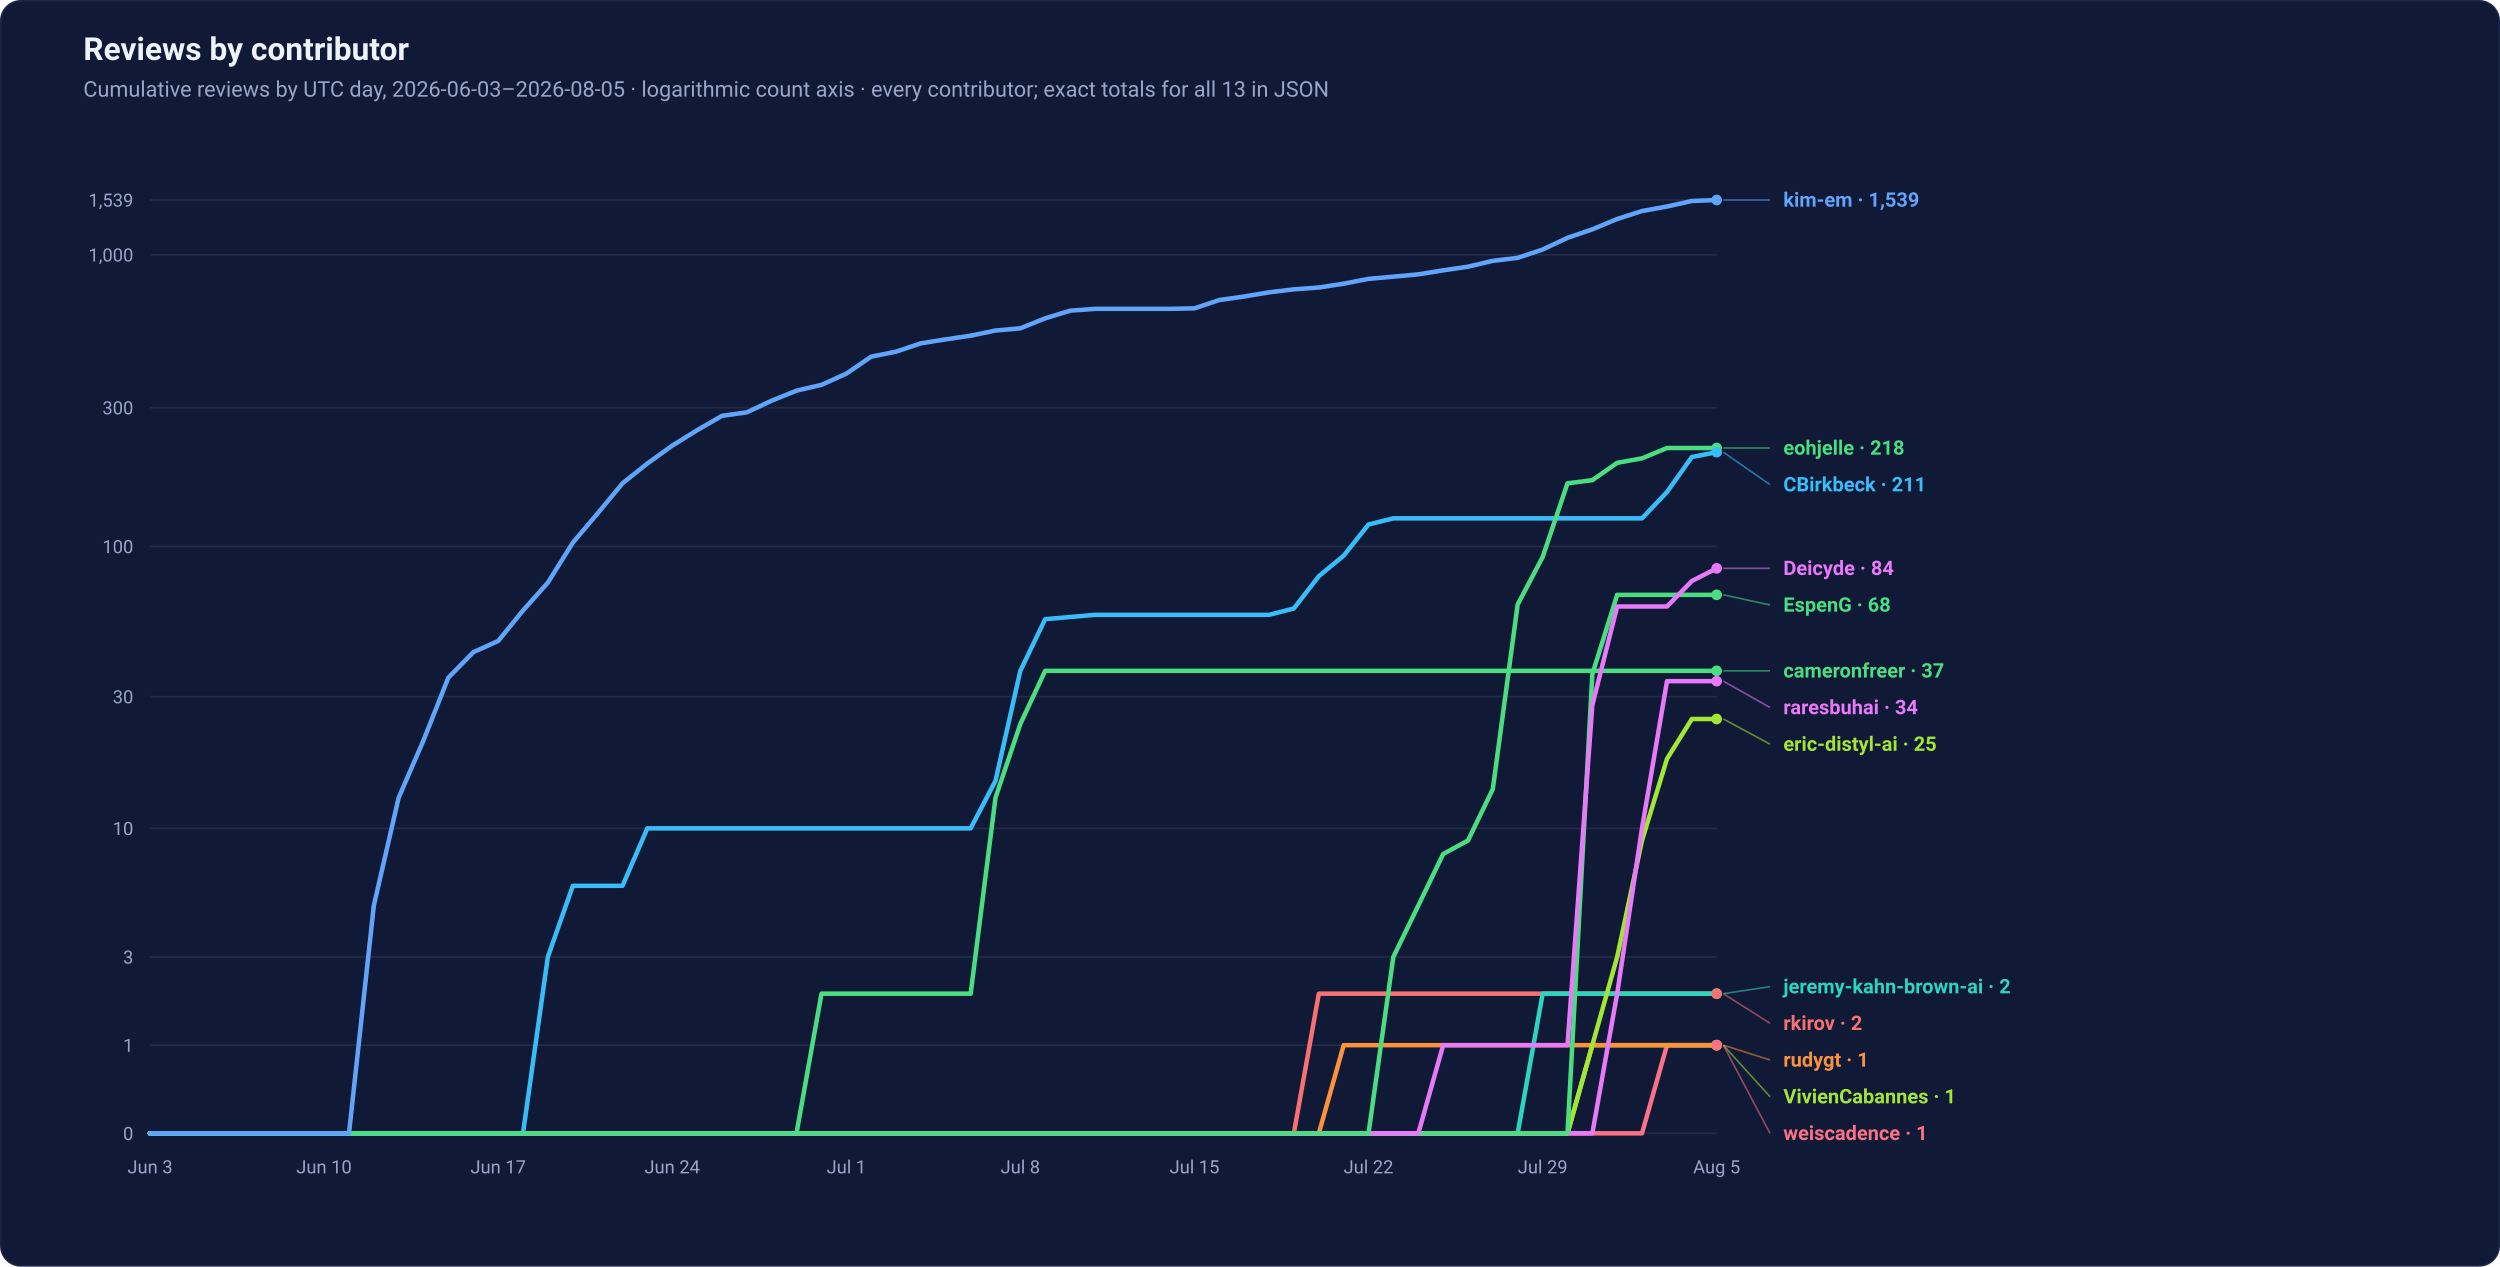
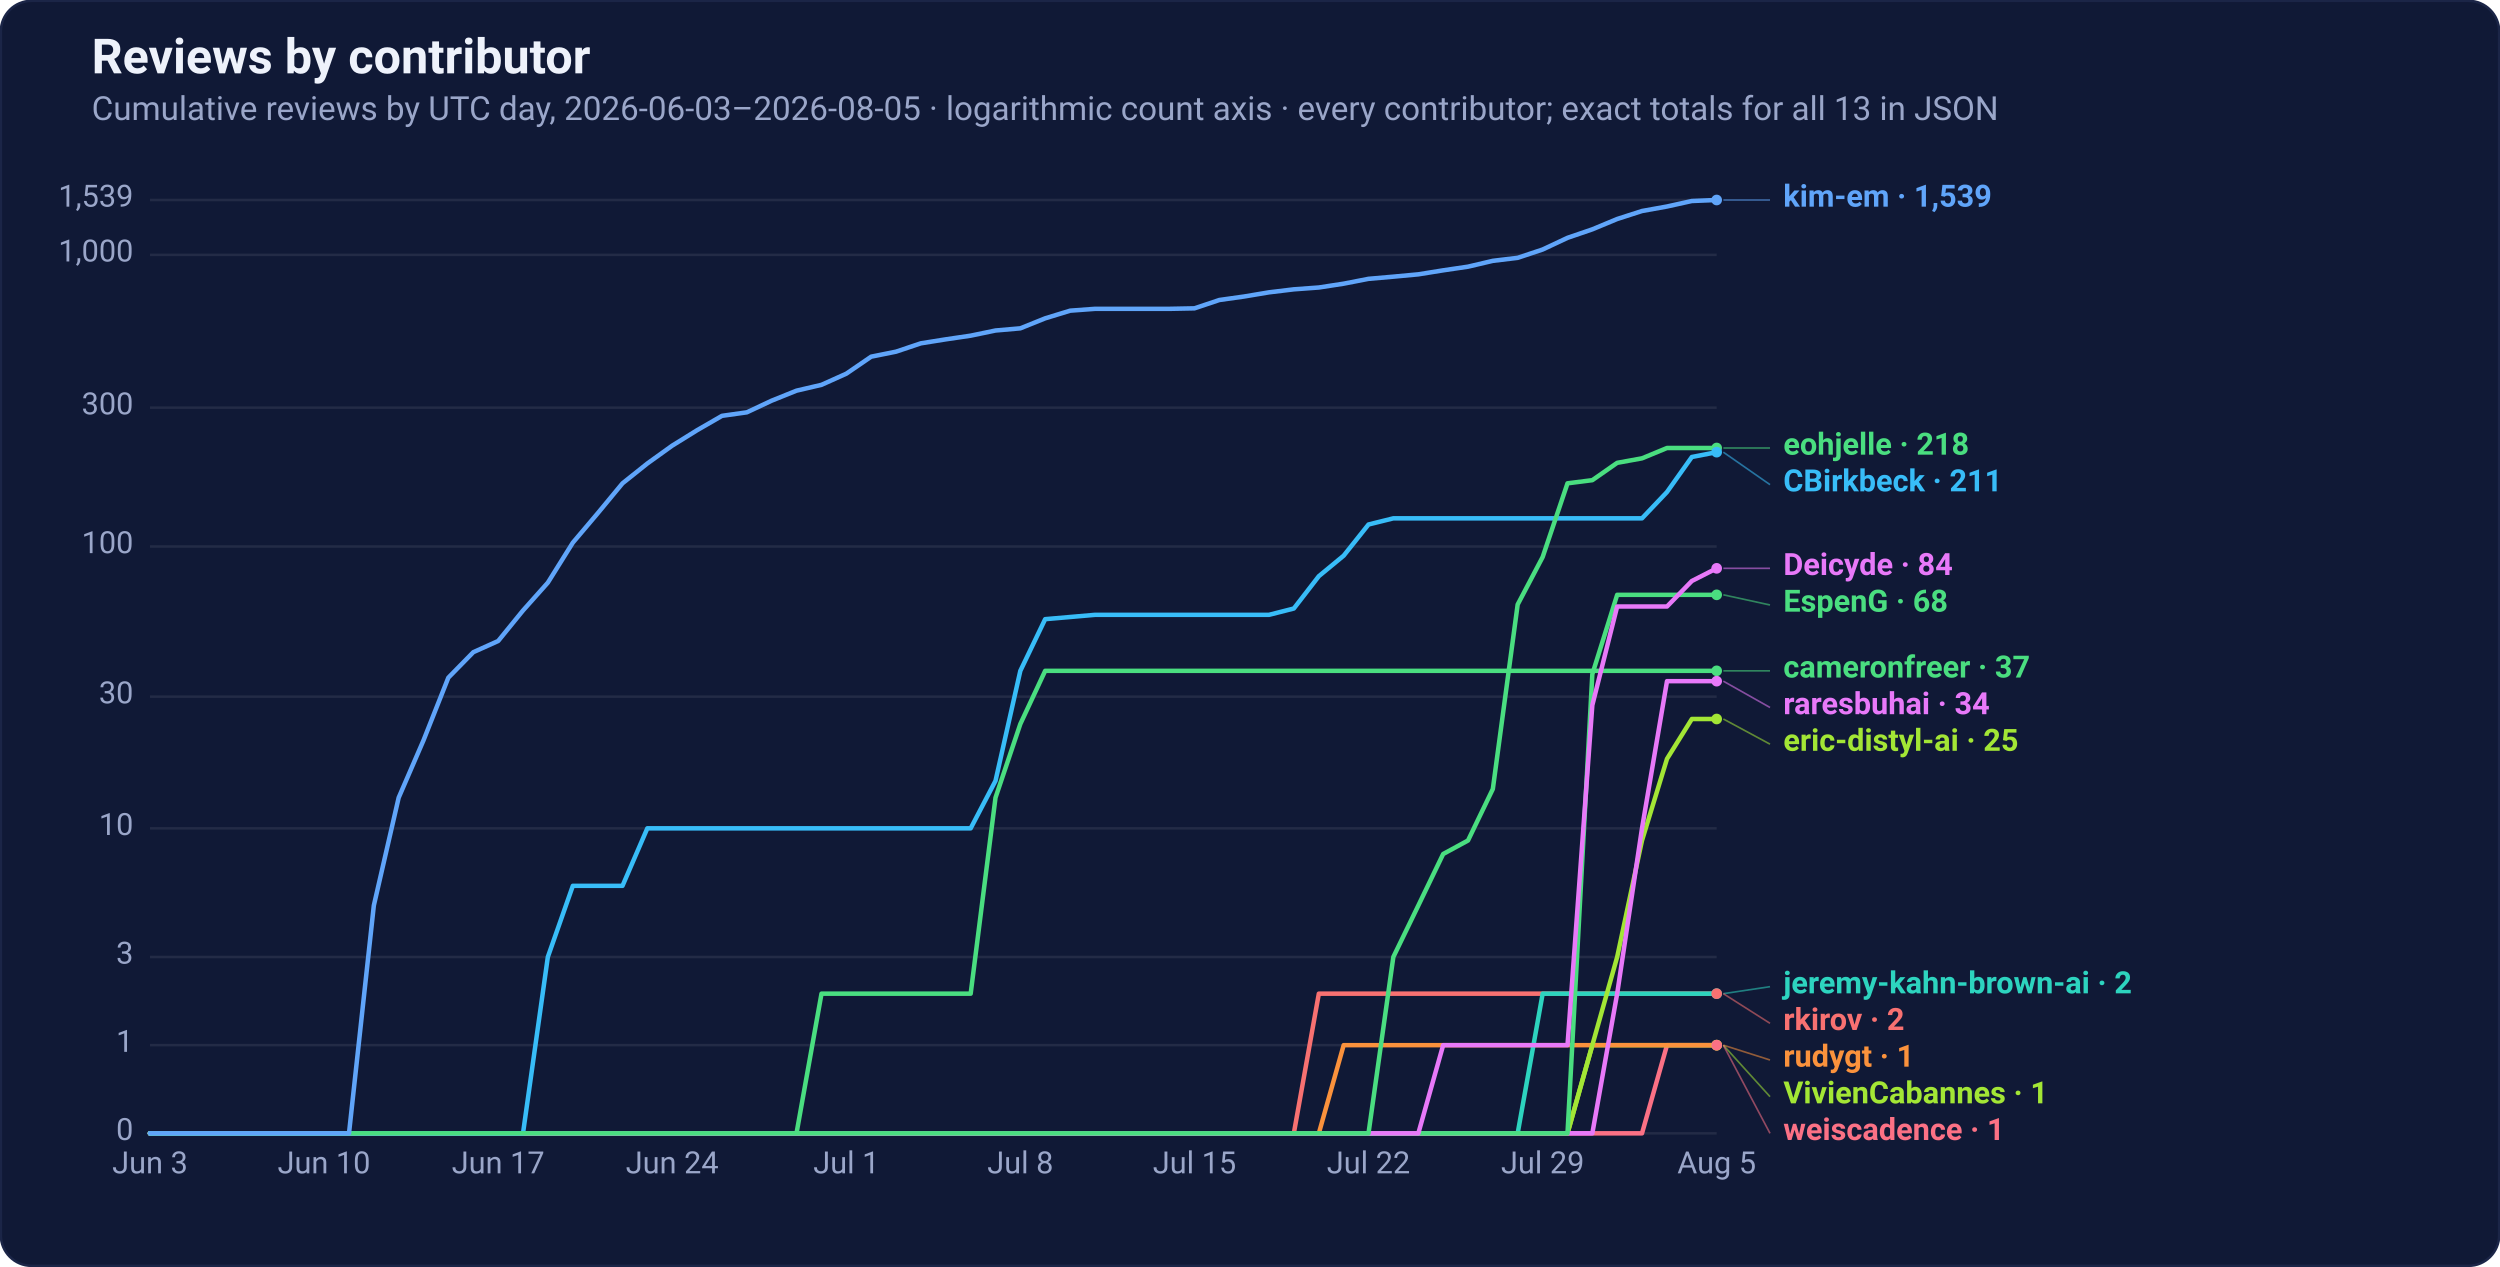
<svg xmlns="http://www.w3.org/2000/svg" viewBox="0 0 1500 760" role="img" aria-label="Reviews by contributor">
-   <style>text{font-family:ui-sans-serif,system-ui,-apple-system,'Segoe UI',Roboto,sans-serif;fill:#eef2fb}.title{font-size:19px;font-weight:600}.subtitle{font-size:13px;fill:#9aa6c9}.tick{font-size:11px;fill:#9aa6c9}.label{font-size:12px;font-weight:600}.grid{stroke:rgba(255,255,255,0.08);stroke-width:1}.leader{stroke-width:1;opacity:.55}</style>
-   <rect x="0.5" y="0.5" width="1499" height="759" rx="12" fill="#101936" stroke="#1b2547" />
-   <text x="50" y="36" class="title">Reviews by contributor</text>
-   <text x="50" y="58" class="subtitle">Cumulative reviews by UTC day, 2026-06-03–2026-08-05 · logarithmic count axis · every contributor; exact totals for all 13 in JSON</text>
+   <style>text{font-family:ui-sans-serif,system-ui,-apple-system,'Segoe UI',Roboto,sans-serif;fill:#eef2fb}.title{font-size:29.1px;font-weight:600}.subtitle{font-size:19.9px;fill:#9aa6c9}.tick{font-size:18.4px;fill:#9aa6c9}.grid{stroke:rgba(255,255,255,0.08);stroke-width:1.5}.axis{stroke:rgba(255,255,255,0.18);stroke-width:1.5}.label{font-size:18.4px;font-weight:600}.leader{stroke-width:1;opacity:.55}</style>
+   <rect x="0.5" y="0.5" width="1499" height="759" rx="18.4" fill="#101936" stroke="#1b2547" stroke-width="1.5" />
+   <text x="55" y="44" class="title">Reviews by contributor</text>
+   <text x="55" y="72" class="subtitle">Cumulative reviews by UTC day, 2026-06-03–2026-08-05 · logarithmic count axis · every contributor; exact totals for all 13 in JSON</text>
  <line x1="90" y1="680.0" x2="1030" y2="680.0" class="grid" />
  <text x="80" y="684.0" text-anchor="end" class="tick">0</text>
  <line x1="90" y1="627.1" x2="1030" y2="627.1" class="grid" />
  <text x="80" y="631.1" text-anchor="end" class="tick">1</text>
  <line x1="90" y1="574.2" x2="1030" y2="574.2" class="grid" />
  <text x="80" y="578.2" text-anchor="end" class="tick">3</text>
  <line x1="90" y1="497.0" x2="1030" y2="497.0" class="grid" />
  <text x="80" y="501.0" text-anchor="end" class="tick">10</text>
  <line x1="90" y1="418.0" x2="1030" y2="418.0" class="grid" />
  <text x="80" y="422.0" text-anchor="end" class="tick">30</text>
  <line x1="90" y1="327.9" x2="1030" y2="327.9" class="grid" />
  <text x="80" y="331.9" text-anchor="end" class="tick">100</text>
  <line x1="90" y1="244.6" x2="1030" y2="244.6" class="grid" />
  <text x="80" y="248.6" text-anchor="end" class="tick">300</text>
  <line x1="90" y1="152.9" x2="1030" y2="152.9" class="grid" />
  <text x="80" y="156.9" text-anchor="end" class="tick">1,000</text>
  <line x1="90" y1="120.0" x2="1030" y2="120.0" class="grid" />
  <text x="80" y="124.0" text-anchor="end" class="tick">1,539</text>
  <polyline points="90.0,680.0 104.9,680.0 119.8,680.0 134.8,680.0 149.7,680.0 164.6,680.0 179.5,680.0 194.4,680.0 209.4,680.0 224.3,680.0 239.2,680.0 254.1,680.0 269.0,680.0 284.0,680.0 298.9,680.0 313.8,680.0 328.7,680.0 343.7,680.0 358.6,680.0 373.5,680.0 388.4,680.0 403.3,680.0 418.3,680.0 433.2,680.0 448.1,680.0 463.0,680.0 477.9,680.0 492.9,680.0 507.8,680.0 522.7,680.0 537.6,680.0 552.5,680.0 567.5,680.0 582.4,680.0 597.3,680.0 612.2,680.0 627.1,680.0 642.1,680.0 657.0,680.0 671.9,680.0 686.8,680.0 701.7,680.0 716.7,680.0 731.6,680.0 746.5,680.0 761.4,680.0 776.3,680.0 791.3,680.0 806.2,680.0 821.1,680.0 836.0,680.0 851.0,680.0 865.9,680.0 880.8,680.0 895.7,680.0 910.6,680.0 925.6,680.0 940.5,680.0 955.4,680.0 970.3,680.0 985.2,680.0 1000.2,627.1 1015.1,627.1 1030.0,627.1" fill="none" stroke="#fb7185" stroke-width="2.7" stroke-linejoin="round" stroke-linecap="round" />
  <polyline points="90.0,680.0 104.9,680.0 119.8,680.0 134.8,680.0 149.7,680.0 164.6,680.0 179.5,680.0 194.4,680.0 209.4,680.0 224.3,680.0 239.2,680.0 254.1,680.0 269.0,680.0 284.0,680.0 298.9,680.0 313.8,680.0 328.7,680.0 343.7,680.0 358.6,680.0 373.5,680.0 388.4,680.0 403.3,680.0 418.3,680.0 433.2,680.0 448.1,680.0 463.0,680.0 477.9,680.0 492.9,680.0 507.8,680.0 522.7,680.0 537.6,680.0 552.5,680.0 567.5,680.0 582.4,680.0 597.3,680.0 612.2,680.0 627.1,680.0 642.1,680.0 657.0,680.0 671.9,680.0 686.8,680.0 701.7,680.0 716.7,680.0 731.6,680.0 746.5,680.0 761.4,680.0 776.3,680.0 791.3,680.0 806.2,680.0 821.1,680.0 836.0,680.0 851.0,680.0 865.9,680.0 880.8,680.0 895.7,680.0 910.6,680.0 925.6,680.0 940.5,680.0 955.4,627.1 970.3,627.1 985.2,627.1 1000.2,627.1 1015.1,627.1 1030.0,627.1" fill="none" stroke="#a3e635" stroke-width="2.7" stroke-linejoin="round" stroke-linecap="round" />
  <polyline points="90.0,680.0 104.9,680.0 119.8,680.0 134.8,680.0 149.7,680.0 164.6,680.0 179.5,680.0 194.4,680.0 209.4,680.0 224.3,680.0 239.2,680.0 254.1,680.0 269.0,680.0 284.0,680.0 298.9,680.0 313.8,680.0 328.7,680.0 343.7,680.0 358.6,680.0 373.5,680.0 388.4,680.0 403.3,680.0 418.3,680.0 433.2,680.0 448.1,680.0 463.0,680.0 477.9,680.0 492.9,680.0 507.8,680.0 522.7,680.0 537.6,680.0 552.5,680.0 567.5,680.0 582.4,680.0 597.3,680.0 612.2,680.0 627.1,680.0 642.1,680.0 657.0,680.0 671.9,680.0 686.8,680.0 701.7,680.0 716.7,680.0 731.6,680.0 746.5,680.0 761.4,680.0 776.3,680.0 791.3,680.0 806.2,627.1 821.1,627.1 836.0,627.1 851.0,627.1 865.9,627.1 880.8,627.1 895.7,627.1 910.6,627.1 925.6,627.1 940.5,627.1 955.4,627.1 970.3,627.1 985.2,627.1 1000.2,627.1 1015.1,627.1 1030.0,627.1" fill="none" stroke="#fb923c" stroke-width="2.7" stroke-linejoin="round" stroke-linecap="round" />
  <polyline points="90.0,680.0 104.9,680.0 119.8,680.0 134.8,680.0 149.7,680.0 164.6,680.0 179.5,680.0 194.4,680.0 209.4,680.0 224.3,680.0 239.2,680.0 254.1,680.0 269.0,680.0 284.0,680.0 298.9,680.0 313.8,680.0 328.7,680.0 343.7,680.0 358.6,680.0 373.5,680.0 388.4,680.0 403.3,680.0 418.3,680.0 433.2,680.0 448.1,680.0 463.0,680.0 477.9,680.0 492.9,680.0 507.8,680.0 522.7,680.0 537.6,680.0 552.5,680.0 567.5,680.0 582.4,680.0 597.3,680.0 612.2,680.0 627.1,680.0 642.1,680.0 657.0,680.0 671.9,680.0 686.8,680.0 701.7,680.0 716.7,680.0 731.6,680.0 746.5,680.0 761.4,680.0 776.3,680.0 791.3,596.2 806.2,596.2 821.1,596.2 836.0,596.2 851.0,596.2 865.9,596.2 880.8,596.2 895.7,596.2 910.6,596.2 925.6,596.2 940.5,596.2 955.4,596.2 970.3,596.2 985.2,596.2 1000.2,596.2 1015.1,596.2 1030.0,596.2" fill="none" stroke="#f87171" stroke-width="2.7" stroke-linejoin="round" stroke-linecap="round" />
  <polyline points="90.0,680.0 104.9,680.0 119.8,680.0 134.8,680.0 149.7,680.0 164.6,680.0 179.5,680.0 194.4,680.0 209.4,680.0 224.3,680.0 239.2,680.0 254.1,680.0 269.0,680.0 284.0,680.0 298.9,680.0 313.8,680.0 328.7,680.0 343.7,680.0 358.6,680.0 373.5,680.0 388.4,680.0 403.3,680.0 418.3,680.0 433.2,680.0 448.1,680.0 463.0,680.0 477.9,680.0 492.9,680.0 507.8,680.0 522.7,680.0 537.6,680.0 552.5,680.0 567.5,680.0 582.4,680.0 597.3,680.0 612.2,680.0 627.1,680.0 642.1,680.0 657.0,680.0 671.9,680.0 686.8,680.0 701.7,680.0 716.7,680.0 731.6,680.0 746.5,680.0 761.4,680.0 776.3,680.0 791.3,680.0 806.2,680.0 821.1,680.0 836.0,680.0 851.0,680.0 865.9,680.0 880.8,680.0 895.7,680.0 910.6,680.0 925.6,596.2 940.5,596.2 955.4,596.2 970.3,596.2 985.2,596.2 1000.2,596.2 1015.1,596.2 1030.0,596.2" fill="none" stroke="#2dd4bf" stroke-width="2.7" stroke-linejoin="round" stroke-linecap="round" />
  <polyline points="90.0,680.0 104.9,680.0 119.8,680.0 134.8,680.0 149.7,680.0 164.6,680.0 179.5,680.0 194.4,680.0 209.4,680.0 224.3,680.0 239.2,680.0 254.1,680.0 269.0,680.0 284.0,680.0 298.9,680.0 313.8,680.0 328.7,680.0 343.7,680.0 358.6,680.0 373.5,680.0 388.4,680.0 403.3,680.0 418.3,680.0 433.2,680.0 448.1,680.0 463.0,680.0 477.9,680.0 492.9,680.0 507.8,680.0 522.7,680.0 537.6,680.0 552.5,680.0 567.5,680.0 582.4,680.0 597.3,680.0 612.2,680.0 627.1,680.0 642.1,680.0 657.0,680.0 671.9,680.0 686.8,680.0 701.7,680.0 716.7,680.0 731.6,680.0 746.5,680.0 761.4,680.0 776.3,680.0 791.3,680.0 806.2,680.0 821.1,680.0 836.0,680.0 851.0,680.0 865.9,680.0 880.8,680.0 895.7,680.0 910.6,680.0 925.6,680.0 940.5,680.0 955.4,627.1 970.3,574.2 985.2,504.3 1000.2,455.3 1015.1,431.4 1030.0,431.4" fill="none" stroke="#a3e635" stroke-width="2.7" stroke-linejoin="round" stroke-linecap="round" />
  <polyline points="90.0,680.0 104.9,680.0 119.8,680.0 134.8,680.0 149.7,680.0 164.6,680.0 179.5,680.0 194.4,680.0 209.4,680.0 224.3,680.0 239.2,680.0 254.1,680.0 269.0,680.0 284.0,680.0 298.9,680.0 313.8,680.0 328.7,680.0 343.7,680.0 358.6,680.0 373.5,680.0 388.4,680.0 403.3,680.0 418.3,680.0 433.2,680.0 448.1,680.0 463.0,680.0 477.9,680.0 492.9,680.0 507.8,680.0 522.7,680.0 537.6,680.0 552.5,680.0 567.5,680.0 582.4,680.0 597.3,680.0 612.2,680.0 627.1,680.0 642.1,680.0 657.0,680.0 671.9,680.0 686.8,680.0 701.7,680.0 716.7,680.0 731.6,680.0 746.5,680.0 761.4,680.0 776.3,680.0 791.3,680.0 806.2,680.0 821.1,680.0 836.0,680.0 851.0,680.0 865.9,680.0 880.8,680.0 895.7,680.0 910.6,680.0 925.6,680.0 940.5,680.0 955.4,680.0 970.3,596.2 985.2,497.0 1000.2,408.7 1015.1,408.7 1030.0,408.7" fill="none" stroke="#e879f9" stroke-width="2.7" stroke-linejoin="round" stroke-linecap="round" />
  <polyline points="90.0,680.0 104.9,680.0 119.8,680.0 134.8,680.0 149.7,680.0 164.6,680.0 179.5,680.0 194.4,680.0 209.4,680.0 224.3,680.0 239.2,680.0 254.1,680.0 269.0,680.0 284.0,680.0 298.9,680.0 313.8,680.0 328.7,680.0 343.7,680.0 358.6,680.0 373.5,680.0 388.4,680.0 403.3,680.0 418.3,680.0 433.2,680.0 448.1,680.0 463.0,680.0 477.9,680.0 492.9,596.2 507.8,596.2 522.7,596.2 537.6,596.2 552.5,596.2 567.5,596.2 582.4,596.2 597.3,478.6 612.2,434.4 627.1,402.5 642.1,402.5 657.0,402.5 671.9,402.5 686.8,402.5 701.7,402.5 716.7,402.5 731.6,402.5 746.5,402.5 761.4,402.5 776.3,402.5 791.3,402.5 806.2,402.5 821.1,402.5 836.0,402.5 851.0,402.5 865.9,402.5 880.8,402.5 895.7,402.5 910.6,402.5 925.6,402.5 940.5,402.5 955.4,402.5 970.3,402.5 985.2,402.5 1000.2,402.5 1015.1,402.5 1030.0,402.5" fill="none" stroke="#4ade80" stroke-width="2.7" stroke-linejoin="round" stroke-linecap="round" />
  <polyline points="90.0,680.0 104.9,680.0 119.8,680.0 134.8,680.0 149.7,680.0 164.6,680.0 179.5,680.0 194.4,680.0 209.4,680.0 224.3,680.0 239.2,680.0 254.1,680.0 269.0,680.0 284.0,680.0 298.9,680.0 313.8,680.0 328.7,680.0 343.7,680.0 358.6,680.0 373.5,680.0 388.4,680.0 403.3,680.0 418.3,680.0 433.2,680.0 448.1,680.0 463.0,680.0 477.9,680.0 492.9,680.0 507.8,680.0 522.7,680.0 537.6,680.0 552.5,680.0 567.5,680.0 582.4,680.0 597.3,680.0 612.2,680.0 627.1,680.0 642.1,680.0 657.0,680.0 671.9,680.0 686.8,680.0 701.7,680.0 716.7,680.0 731.6,680.0 746.5,680.0 761.4,680.0 776.3,680.0 791.3,680.0 806.2,680.0 821.1,680.0 836.0,680.0 851.0,680.0 865.9,680.0 880.8,680.0 895.7,680.0 910.6,680.0 925.6,680.0 940.5,680.0 955.4,404.5 970.3,356.9 985.2,356.9 1000.2,356.9 1015.1,356.9 1030.0,356.9" fill="none" stroke="#4ade80" stroke-width="2.7" stroke-linejoin="round" stroke-linecap="round" />
  <polyline points="90.0,680.0 104.9,680.0 119.8,680.0 134.8,680.0 149.7,680.0 164.6,680.0 179.5,680.0 194.4,680.0 209.4,680.0 224.3,680.0 239.2,680.0 254.1,680.0 269.0,680.0 284.0,680.0 298.9,680.0 313.8,680.0 328.7,680.0 343.7,680.0 358.6,680.0 373.5,680.0 388.4,680.0 403.3,680.0 418.3,680.0 433.2,680.0 448.1,680.0 463.0,680.0 477.9,680.0 492.9,680.0 507.8,680.0 522.7,680.0 537.6,680.0 552.5,680.0 567.5,680.0 582.4,680.0 597.3,680.0 612.2,680.0 627.1,680.0 642.1,680.0 657.0,680.0 671.9,680.0 686.8,680.0 701.7,680.0 716.7,680.0 731.6,680.0 746.5,680.0 761.4,680.0 776.3,680.0 791.3,680.0 806.2,680.0 821.1,680.0 836.0,680.0 851.0,680.0 865.9,627.1 880.8,627.1 895.7,627.1 910.6,627.1 925.6,627.1 940.5,627.1 955.4,423.1 970.3,363.9 985.2,363.9 1000.2,363.9 1015.1,348.6 1030.0,341.0" fill="none" stroke="#e879f9" stroke-width="2.7" stroke-linejoin="round" stroke-linecap="round" />
  <polyline points="90.0,680.0 104.9,680.0 119.8,680.0 134.8,680.0 149.7,680.0 164.6,680.0 179.5,680.0 194.4,680.0 209.4,680.0 224.3,680.0 239.2,680.0 254.1,680.0 269.0,680.0 284.0,680.0 298.9,680.0 313.8,680.0 328.7,574.2 343.7,531.5 358.6,531.5 373.5,531.5 388.4,497.0 403.3,497.0 418.3,497.0 433.2,497.0 448.1,497.0 463.0,497.0 477.9,497.0 492.9,497.0 507.8,497.0 522.7,497.0 537.6,497.0 552.5,497.0 567.5,497.0 582.4,497.0 597.3,468.5 612.2,402.5 627.1,371.5 642.1,370.2 657.0,368.9 671.9,368.9 686.8,368.9 701.7,368.9 716.7,368.9 731.6,368.9 746.5,368.9 761.4,368.9 776.3,365.1 791.3,345.7 806.2,333.4 821.1,314.7 836.0,311.0 851.0,311.0 865.9,311.0 880.8,311.0 895.7,311.0 910.6,311.0 925.6,311.0 940.5,311.0 955.4,311.0 970.3,311.0 985.2,311.0 1000.2,295.2 1015.1,274.2 1030.0,271.3" fill="none" stroke="#38bdf8" stroke-width="2.7" stroke-linejoin="round" stroke-linecap="round" />
  <polyline points="90.0,680.0 104.9,680.0 119.8,680.0 134.8,680.0 149.7,680.0 164.6,680.0 179.5,680.0 194.4,680.0 209.4,680.0 224.3,680.0 239.2,680.0 254.1,680.0 269.0,680.0 284.0,680.0 298.9,680.0 313.8,680.0 328.7,680.0 343.7,680.0 358.6,680.0 373.5,680.0 388.4,680.0 403.3,680.0 418.3,680.0 433.2,680.0 448.1,680.0 463.0,680.0 477.9,680.0 492.9,680.0 507.8,680.0 522.7,680.0 537.6,680.0 552.5,680.0 567.5,680.0 582.4,680.0 597.3,680.0 612.2,680.0 627.1,680.0 642.1,680.0 657.0,680.0 671.9,680.0 686.8,680.0 701.7,680.0 716.7,680.0 731.6,680.0 746.5,680.0 761.4,680.0 776.3,680.0 791.3,680.0 806.2,680.0 821.1,680.0 836.0,574.2 851.0,543.3 865.9,512.4 880.8,504.3 895.7,473.4 910.6,362.7 925.6,334.2 940.5,290.0 955.4,288.1 970.3,277.7 985.2,275.0 1000.2,268.8 1015.1,268.8 1030.0,268.8" fill="none" stroke="#4ade80" stroke-width="2.7" stroke-linejoin="round" stroke-linecap="round" />
  <polyline points="90.0,680.0 104.9,680.0 119.8,680.0 134.8,680.0 149.7,680.0 164.6,680.0 179.5,680.0 194.4,680.0 209.4,680.0 224.3,543.3 239.2,478.6 254.1,444.2 269.0,406.6 284.0,391.3 298.9,384.6 313.8,366.3 328.7,349.6 343.7,325.6 358.6,308.0 373.5,290.0 388.4,278.1 403.3,267.4 418.3,258.1 433.2,249.5 448.1,247.4 463.0,240.4 477.9,234.4 492.9,230.9 507.8,224.2 522.7,214.0 537.6,211.0 552.5,206.0 567.5,203.6 582.4,201.4 597.3,198.3 612.2,197.0 627.1,191.0 642.1,186.4 657.0,185.3 671.9,185.3 686.8,185.3 701.7,185.3 716.7,185.0 731.6,180.0 746.5,177.9 761.4,175.4 776.3,173.6 791.3,172.5 806.2,170.2 821.1,167.3 836.0,166.0 851.0,164.6 865.9,162.2 880.8,160.0 895.7,156.5 910.6,154.7 925.6,149.7 940.5,142.7 955.4,137.6 970.3,131.4 985.2,126.6 1000.2,123.9 1015.1,120.6 1030.0,120.0" fill="none" stroke="#60a5fa" stroke-width="2.7" stroke-linejoin="round" stroke-linecap="round" />
  <line x1="1034" y1="120.0" x2="1062" y2="120.0" stroke="#60a5fa" class="leader" />
  <circle cx="1030" cy="120.0" r="3.2" fill="#60a5fa" />
  <text x="1070" y="124.0" class="label" style="fill:#60a5fa">kim-em · 1,539</text>
  <line x1="1034" y1="268.8" x2="1062" y2="268.8" stroke="#4ade80" class="leader" />
  <circle cx="1030" cy="268.8" r="3.2" fill="#4ade80" />
  <text x="1070" y="272.8" class="label" style="fill:#4ade80">eohjelle · 218</text>
  <line x1="1034" y1="271.3" x2="1062" y2="290.8" stroke="#38bdf8" class="leader" />
  <circle cx="1030" cy="271.3" r="3.2" fill="#38bdf8" />
  <text x="1070" y="294.8" class="label" style="fill:#38bdf8">CBirkbeck · 211</text>
  <line x1="1034" y1="341.0" x2="1062" y2="341.0" stroke="#e879f9" class="leader" />
  <circle cx="1030" cy="341.0" r="3.2" fill="#e879f9" />
  <text x="1070" y="345.0" class="label" style="fill:#e879f9">Deicyde · 84</text>
  <line x1="1034" y1="356.9" x2="1062" y2="363.0" stroke="#4ade80" class="leader" />
  <circle cx="1030" cy="356.9" r="3.2" fill="#4ade80" />
  <text x="1070" y="367.0" class="label" style="fill:#4ade80">EspenG · 68</text>
  <line x1="1034" y1="402.5" x2="1062" y2="402.5" stroke="#4ade80" class="leader" />
  <circle cx="1030" cy="402.5" r="3.2" fill="#4ade80" />
  <text x="1070" y="406.5" class="label" style="fill:#4ade80">cameronfreer · 37</text>
  <line x1="1034" y1="408.7" x2="1062" y2="424.5" stroke="#e879f9" class="leader" />
  <circle cx="1030" cy="408.7" r="3.2" fill="#e879f9" />
  <text x="1070" y="428.5" class="label" style="fill:#e879f9">raresbuhai · 34</text>
  <line x1="1034" y1="431.4" x2="1062" y2="446.5" stroke="#a3e635" class="leader" />
  <circle cx="1030" cy="431.4" r="3.2" fill="#a3e635" />
  <text x="1070" y="450.5" class="label" style="fill:#a3e635">eric-distyl-ai · 25</text>
  <line x1="1034" y1="596.2" x2="1062" y2="592.0" stroke="#2dd4bf" class="leader" />
  <circle cx="1030" cy="596.2" r="3.2" fill="#2dd4bf" />
  <text x="1070" y="596.0" class="label" style="fill:#2dd4bf">jeremy-kahn-brown-ai · 2</text>
  <line x1="1034" y1="596.2" x2="1062" y2="614.0" stroke="#f87171" class="leader" />
  <circle cx="1030" cy="596.2" r="3.2" fill="#f87171" />
  <text x="1070" y="618.0" class="label" style="fill:#f87171">rkirov · 2</text>
  <line x1="1034" y1="627.1" x2="1062" y2="636.0" stroke="#fb923c" class="leader" />
  <circle cx="1030" cy="627.1" r="3.2" fill="#fb923c" />
  <text x="1070" y="640.0" class="label" style="fill:#fb923c">rudygt · 1</text>
  <line x1="1034" y1="627.1" x2="1062" y2="658.0" stroke="#a3e635" class="leader" />
  <circle cx="1030" cy="627.1" r="3.2" fill="#a3e635" />
  <text x="1070" y="662.0" class="label" style="fill:#a3e635">VivienCabannes · 1</text>
  <line x1="1034" y1="627.1" x2="1062" y2="680.0" stroke="#fb7185" class="leader" />
  <circle cx="1030" cy="627.1" r="3.2" fill="#fb7185" />
  <text x="1070" y="684.0" class="label" style="fill:#fb7185">weiscadence · 1</text>
  <text x="90.0" y="704" text-anchor="middle" class="tick">Jun 3</text>
  <text x="194.4" y="704" text-anchor="middle" class="tick">Jun 10</text>
  <text x="298.9" y="704" text-anchor="middle" class="tick">Jun 17</text>
  <text x="403.3" y="704" text-anchor="middle" class="tick">Jun 24</text>
  <text x="507.8" y="704" text-anchor="middle" class="tick">Jul 1</text>
  <text x="612.2" y="704" text-anchor="middle" class="tick">Jul 8</text>
  <text x="716.7" y="704" text-anchor="middle" class="tick">Jul 15</text>
  <text x="821.1" y="704" text-anchor="middle" class="tick">Jul 22</text>
  <text x="925.6" y="704" text-anchor="middle" class="tick">Jul 29</text>
  <text x="1030.0" y="704" text-anchor="middle" class="tick">Aug 5</text>
</svg>
